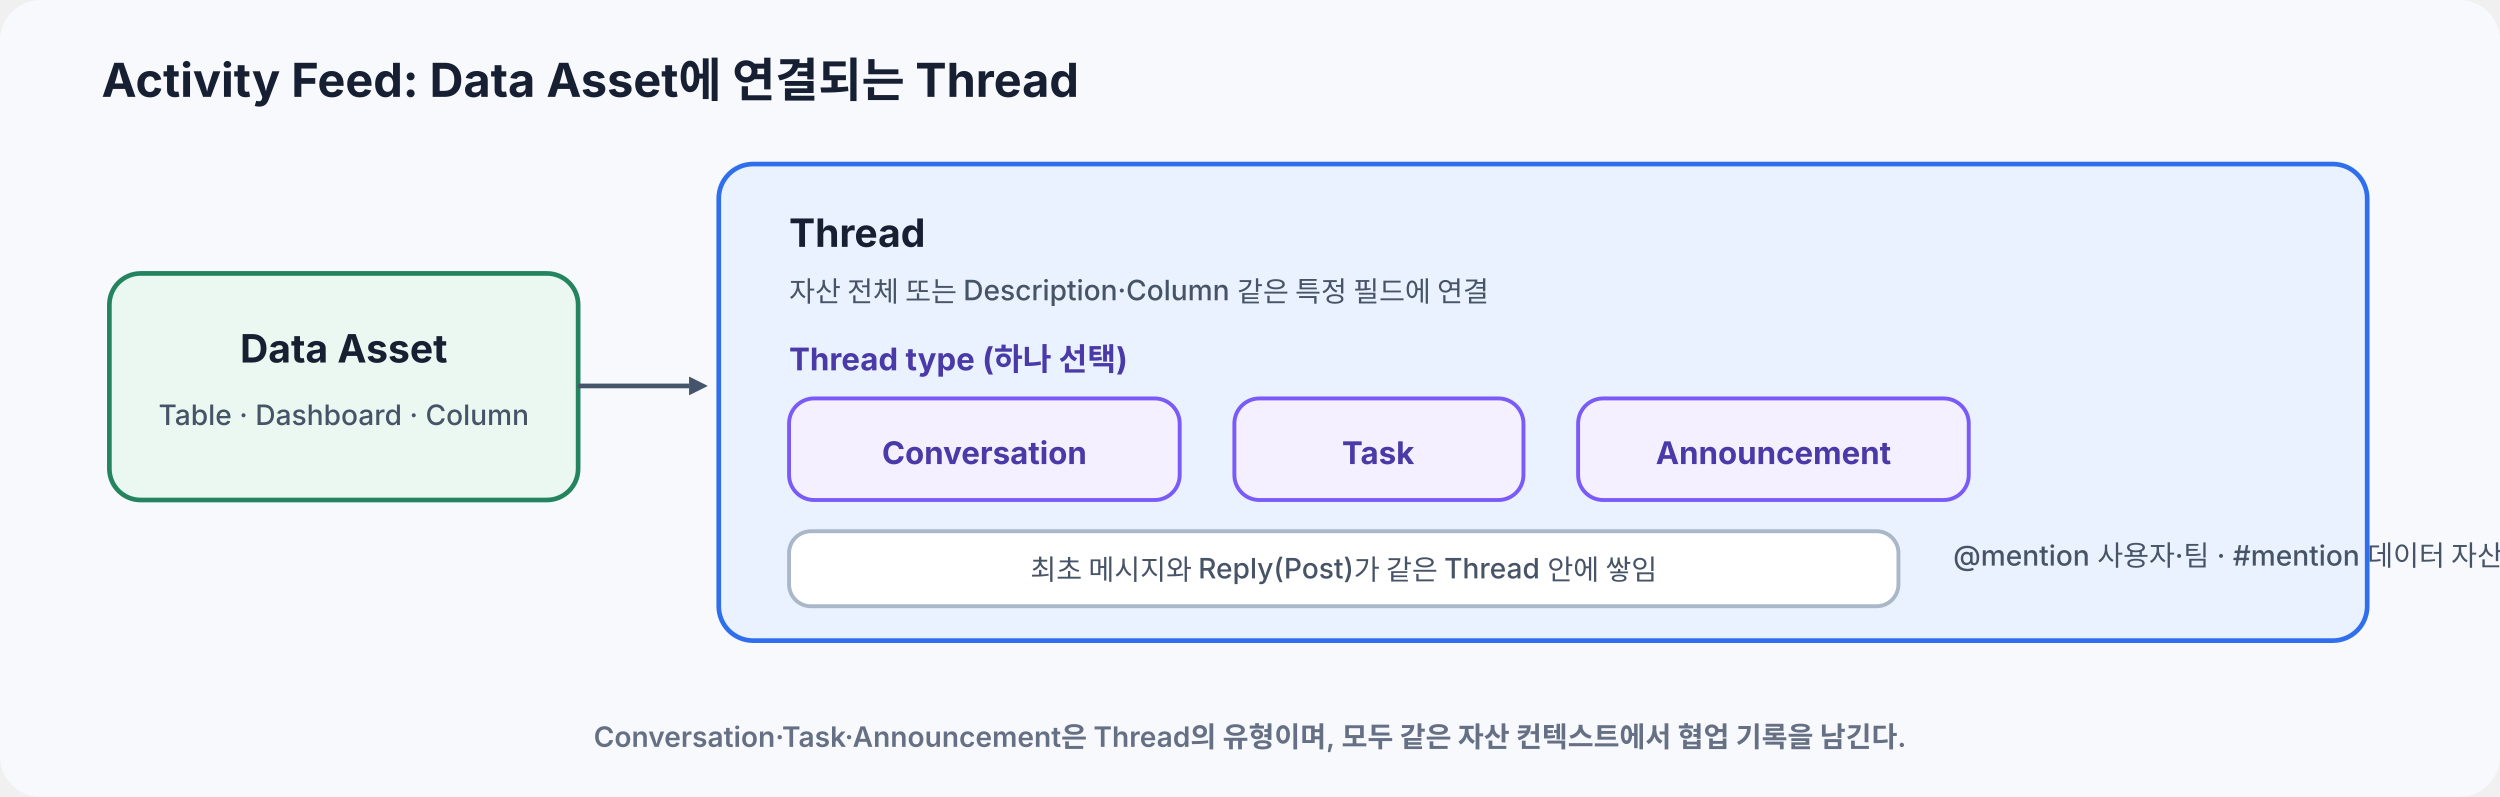
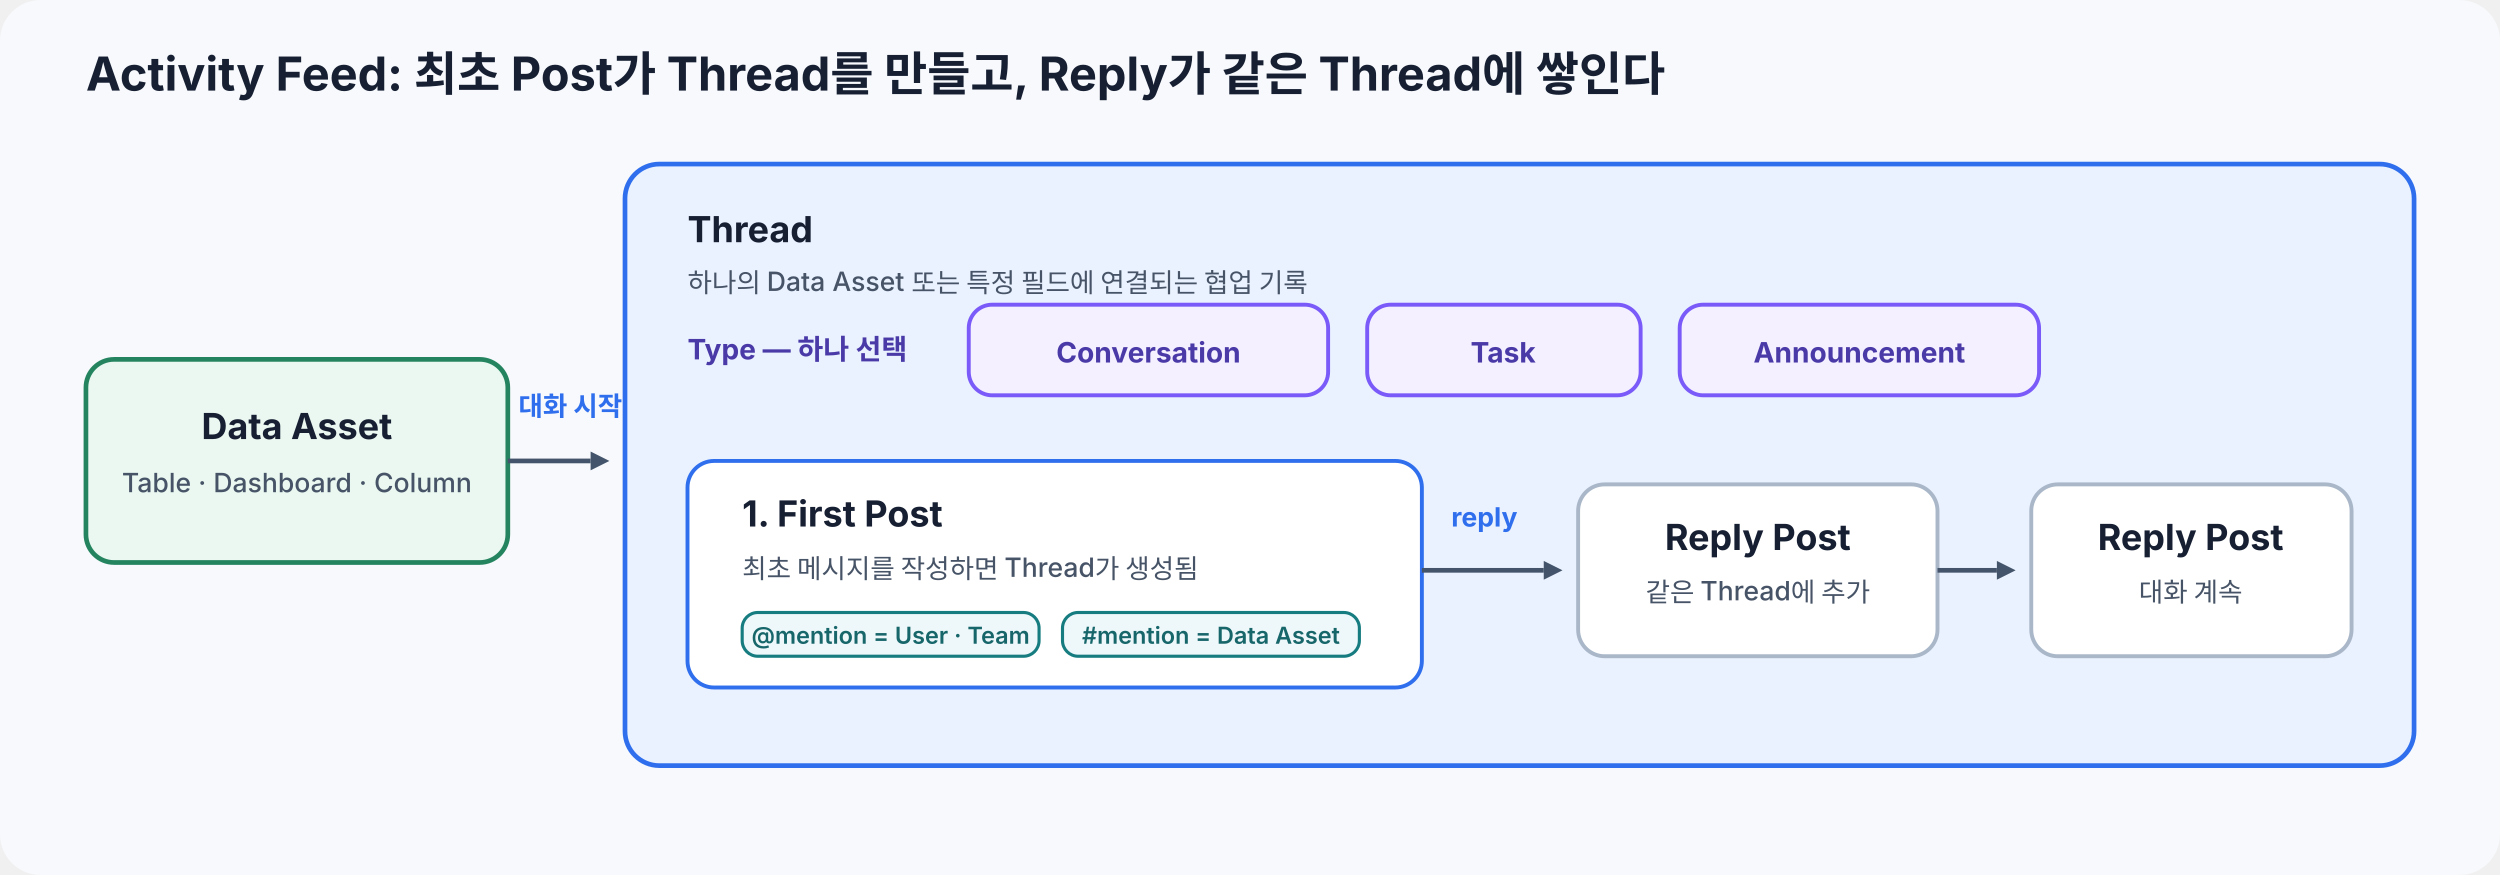
- <svg xmlns="http://www.w3.org/2000/svg" width="1600" height="510" viewBox="0 0 1600 510" role="img" aria-labelledby="title desc">
+ <svg xmlns="http://www.w3.org/2000/svg" width="1600" height="560" viewBox="0 0 1600 560" role="img" aria-labelledby="title desc">
  <defs>
-     <marker id="arrow" markerWidth="12" markerHeight="12" refX="10" refY="6" orient="auto">
-       <path d="M0,0 L12,6 L0,12 Z" fill="#44546A" />
-     </marker>
    <style>
      .bg { fill:#F7F9FC; }
      .asset { fill:#EAF8F1; stroke:#24845F; stroke-width:3; }
      .thread { fill:#EAF2FF; stroke:#2F6FED; stroke-width:3; }
      .type { fill:#F4F0FF; stroke:#7A5AF8; stroke-width:2.5; }
+       .first { fill:#FFFFFF; stroke:#2F6FED; stroke-width:2.5; }
      .post { fill:#FFFFFF; stroke:#A9B7C9; stroke-width:2.5; }
+       .tag { fill:#EEF7FA; stroke:#167C80; stroke-width:2; }
      .line { stroke:#44546A; stroke-width:3; fill:none; }
      .arrowHead { fill:#44546A; }
      .title { font:700 30px -apple-system,BlinkMacSystemFont,"Segoe UI","Noto Sans KR",sans-serif; fill:#172033; }
-       .label { font:700 25px -apple-system,BlinkMacSystemFont,"Segoe UI","Noto Sans KR",sans-serif; fill:#172033; }
-       .small { font:500 18px -apple-system,BlinkMacSystemFont,"Segoe UI","Noto Sans KR",sans-serif; fill:#475467; }
-       .typeText { font:650 20px -apple-system,BlinkMacSystemFont,"Segoe UI","Noto Sans KR",sans-serif; fill:#4A3AA8; }
-       .note { font:600 18px -apple-system,BlinkMacSystemFont,"Segoe UI","Noto Sans KR",sans-serif; fill:#667085; }
+       .label { font:700 23px -apple-system,BlinkMacSystemFont,"Segoe UI","Noto Sans KR",sans-serif; fill:#172033; }
+       .small { font:500 17px -apple-system,BlinkMacSystemFont,"Segoe UI","Noto Sans KR",sans-serif; fill:#475467; }
+       .typeText { font:650 18px -apple-system,BlinkMacSystemFont,"Segoe UI","Noto Sans KR",sans-serif; fill:#4A3AA8; }
+       .flow { font:650 17px -apple-system,BlinkMacSystemFont,"Segoe UI","Noto Sans KR",sans-serif; fill:#2F6FED; }
+       .tagText { font:600 15px -apple-system,BlinkMacSystemFont,"Segoe UI","Noto Sans KR",sans-serif; fill:#16666A; }
    </style>
  </defs>
-   <rect class="bg" width="1600" height="510" rx="26" />
-   <text class="title" x="65" y="62">Activity Feed: Data Asset에 연결되는 Thread</text>
-   <rect class="asset" x="70" y="175" width="300" height="145" rx="20" />
-   <text class="label" x="220" y="232" text-anchor="middle">Data Asset</text>
-   <text class="small" x="220" y="272" text-anchor="middle">Table · Dashboard · Column</text>
-   <path class="line" d="M370 247 H441" />
-   <polygon class="arrowHead" points="453,247 441,241 441,253" />
-   <rect class="thread" x="460" y="105" width="1055" height="305" rx="22" />
-   <text class="label" x="505" y="158">Thread</text>
-   <text class="small" x="505" y="193">자산 전체 또는 Description·Column 같은 특정 필드에 연결</text>
-   <text class="typeText" x="505" y="237">Thread type (하나 선택)</text>
-   <rect class="type" x="505" y="255" width="250" height="65" rx="16" />
-   <text class="typeText" x="630" y="297" text-anchor="middle">Conversation</text>
-   <rect class="type" x="790" y="255" width="185" height="65" rx="16" />
-   <text class="typeText" x="882" y="297" text-anchor="middle">Task</text>
-   <rect class="type" x="1010" y="255" width="250" height="65" rx="16" />
-   <text class="typeText" x="1135" y="297" text-anchor="middle">Announcement</text>
-   <rect class="post" x="505" y="340" width="710" height="48" rx="14" />
-   <text class="small" x="860" y="371" text-anchor="middle">최초 메시지와 Reply(Post)가 같은 Thread 안에 쌓임</text>
-   <text class="small" x="1250" y="362">@mention 사용자·팀 · #mention 데이터 자산</text>
-   <text class="note" x="800" y="478" text-anchor="middle">Conversation·Task·Announcement은 Thread의 유형이며, 모두 같은 자산 컨텍스트에서 협업 기록을 남긴다.</text>
+   <rect class="bg" width="1600" height="560" rx="26" />
+   <text class="title" x="55" y="58">Activity Feed: 최초 Post가 Thread를 만들고, Reply가 같은 Thread에 쌓인다</text>
+   <rect class="asset" x="55" y="230" width="270" height="130" rx="18" />
+   <text class="label" x="190" y="281" text-anchor="middle">Data Asset</text>
+   <text class="small" x="190" y="315" text-anchor="middle">Table · Dashboard · Column</text>
+   <path class="line" d="M325 295 H378" />
+   <polygon class="arrowHead" points="390,295 378,289 378,301" />
+   <text class="flow" x="365" y="266" text-anchor="middle">대화 시작</text>
+   <rect class="thread" x="400" y="105" width="1145" height="385" rx="22" />
+   <text class="label" x="440" y="155">Thread</text>
+   <text class="small" x="440" y="187">하나의 Data Asset 또는 특정 필드에 연결되는 협업 기록</text>
+   <text class="typeText" x="440" y="230">Type — 하나 선택</text>
+   <rect class="type" x="620" y="195" width="230" height="58" rx="15" />
+   <text class="typeText" x="735" y="232" text-anchor="middle">Conversation</text>
+   <rect class="type" x="875" y="195" width="175" height="58" rx="15" />
+   <text class="typeText" x="962" y="232" text-anchor="middle">Task</text>
+   <rect class="type" x="1075" y="195" width="230" height="58" rx="15" />
+   <text class="typeText" x="1190" y="232" text-anchor="middle">Announcement</text>
+   <rect class="first" x="440" y="295" width="470" height="145" rx="17" />
+   <text class="label" x="475" y="337">1. First Post</text>
+   <text class="small" x="475" y="370">최초 메시지를 작성하면 Thread가 생성됨</text>
+   <rect class="tag" x="475" y="392" width="190" height="28" rx="10" />
+   <text class="tagText" x="570" y="412" text-anchor="middle">@mention = User · Team</text>
+   <rect class="tag" x="680" y="392" width="190" height="28" rx="10" />
+   <text class="tagText" x="775" y="412" text-anchor="middle">#mention = Data Asset</text>
+   <path class="line" d="M910 365 H988" />
+   <polygon class="arrowHead" points="1000,365 988,359 988,371" />
+   <text class="flow" x="950" y="337" text-anchor="middle">reply</text>
+   <rect class="post" x="1010" y="310" width="230" height="110" rx="17" />
+   <text class="label" x="1125" y="352" text-anchor="middle">Reply Post</text>
+   <text class="small" x="1125" y="385" text-anchor="middle">같은 Thread에 추가</text>
+   <path class="line" d="M1240 365 H1278" />
+   <polygon class="arrowHead" points="1290,365 1278,359 1278,371" />
+   <rect class="post" x="1300" y="310" width="205" height="110" rx="17" />
+   <text class="label" x="1402" y="352" text-anchor="middle">Reply Post</text>
+   <text class="small" x="1402" y="385" text-anchor="middle">대화 계속</text>
</svg>
